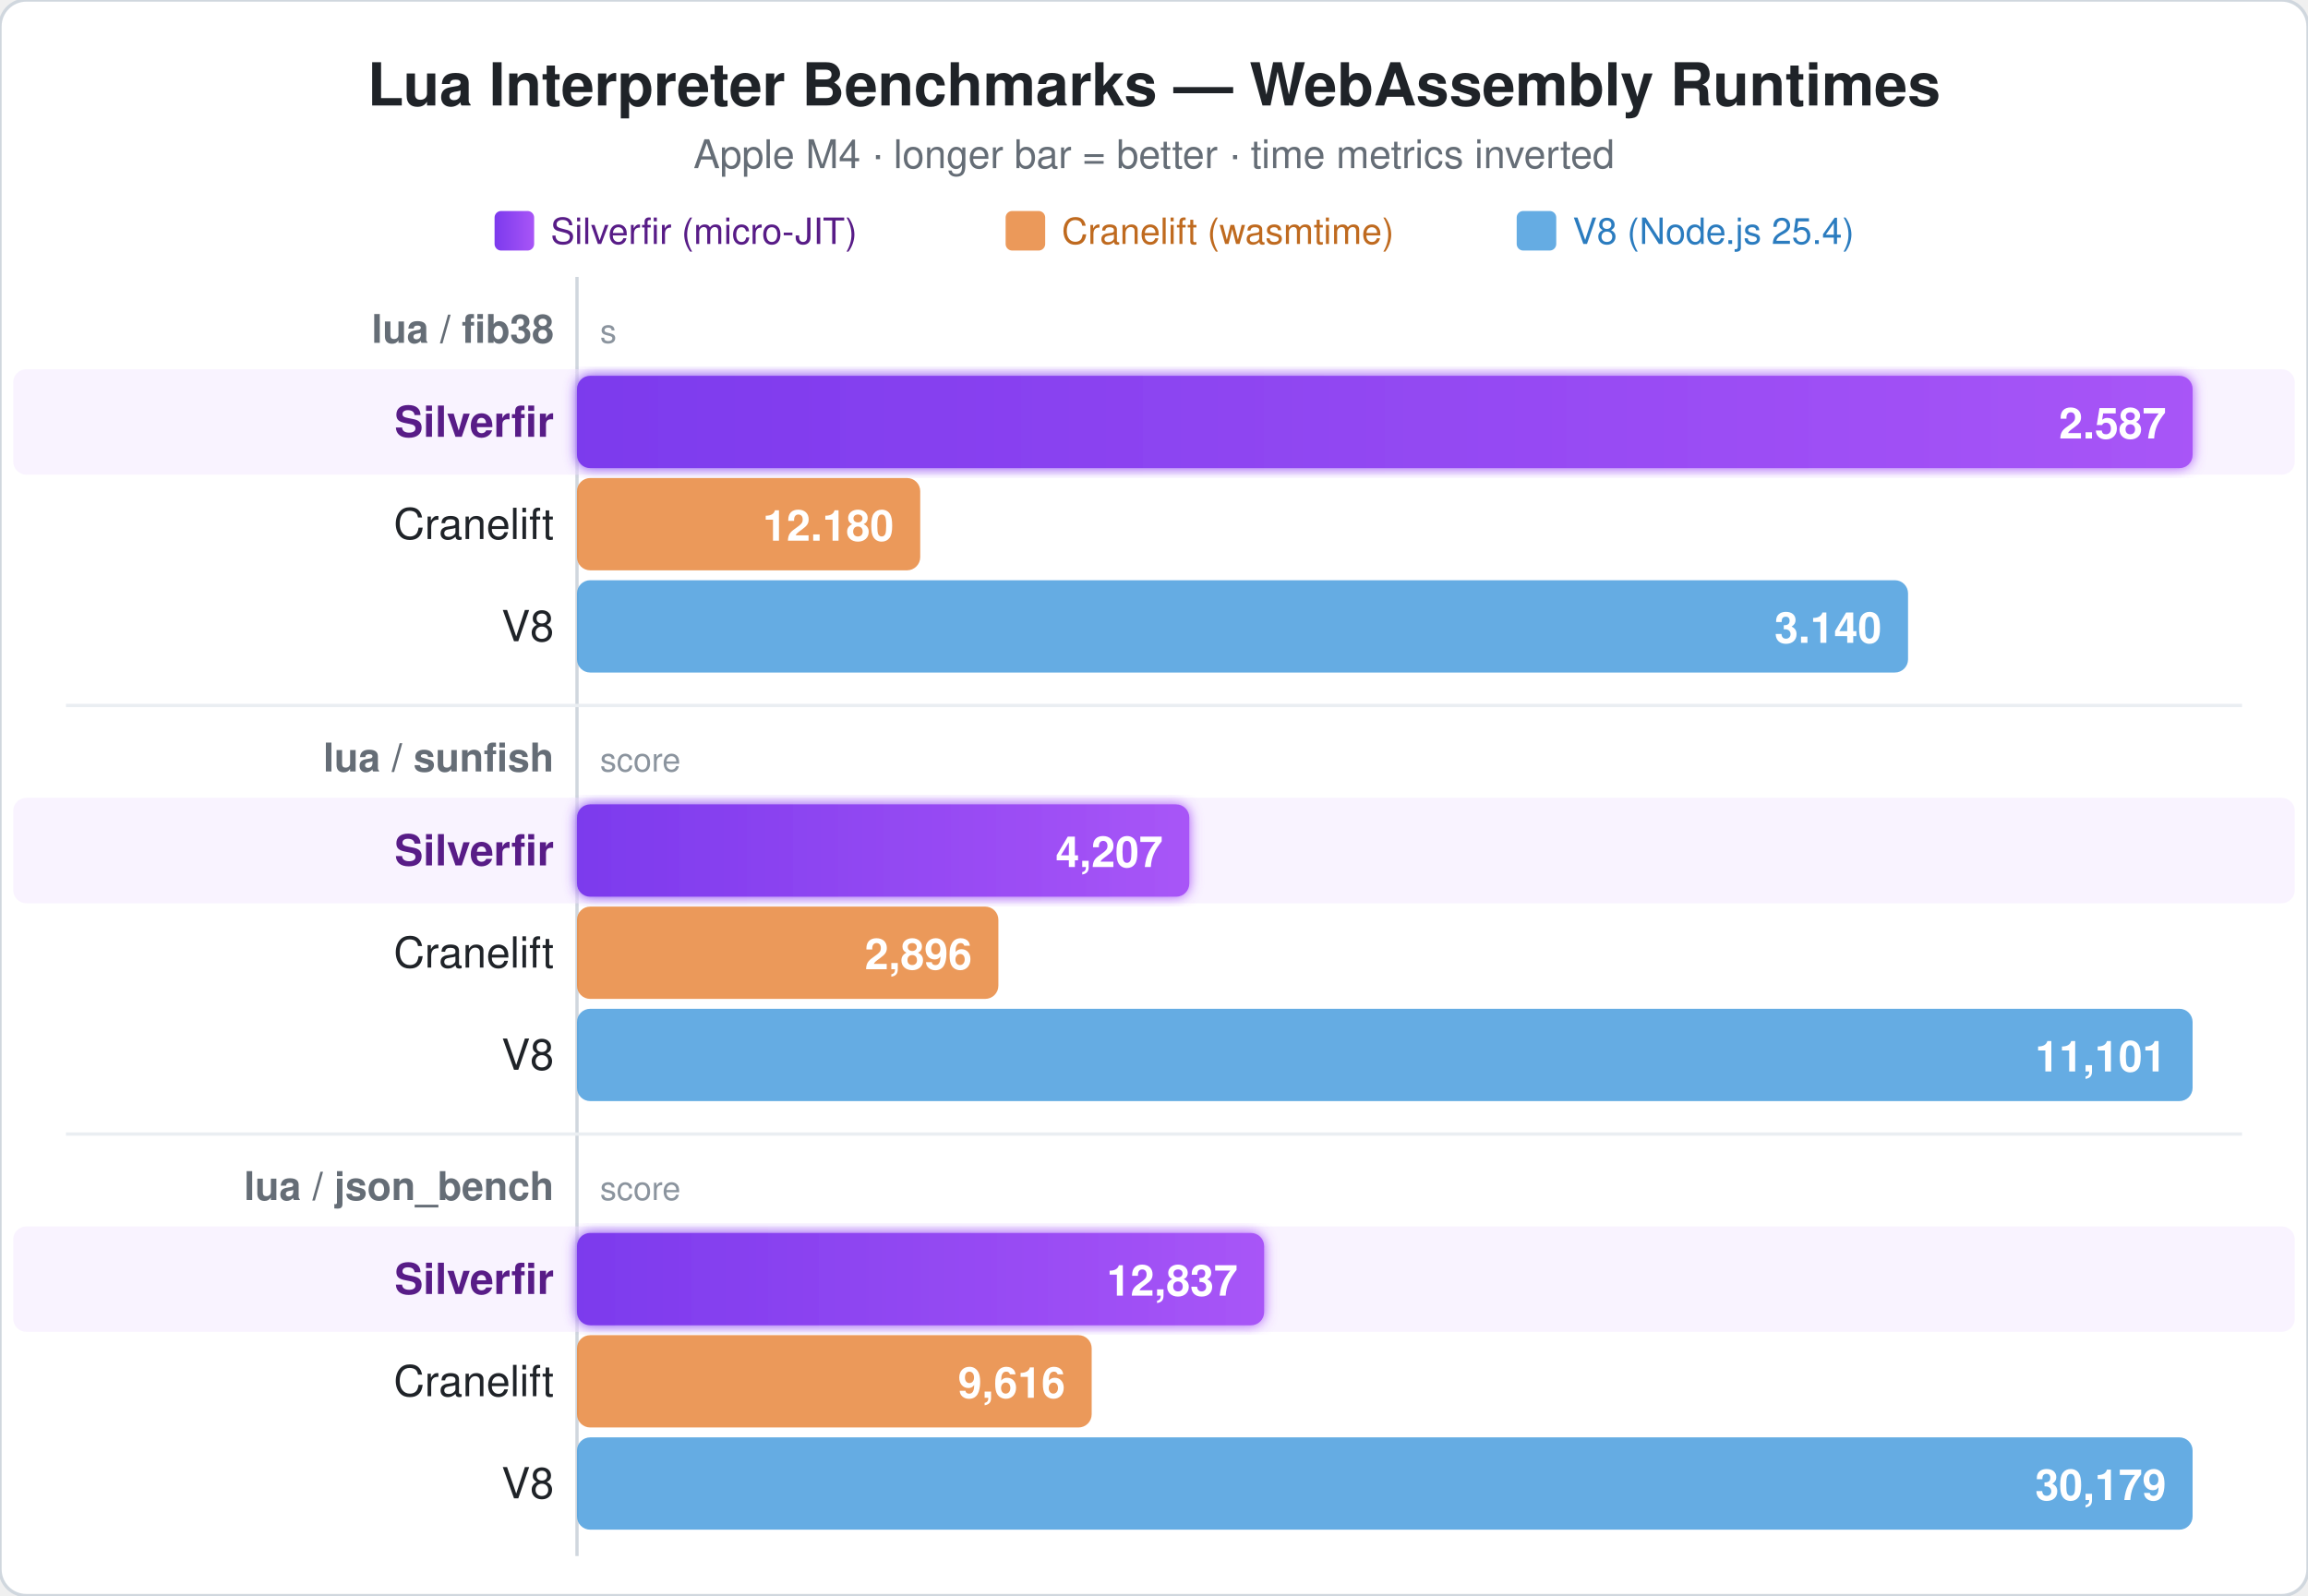
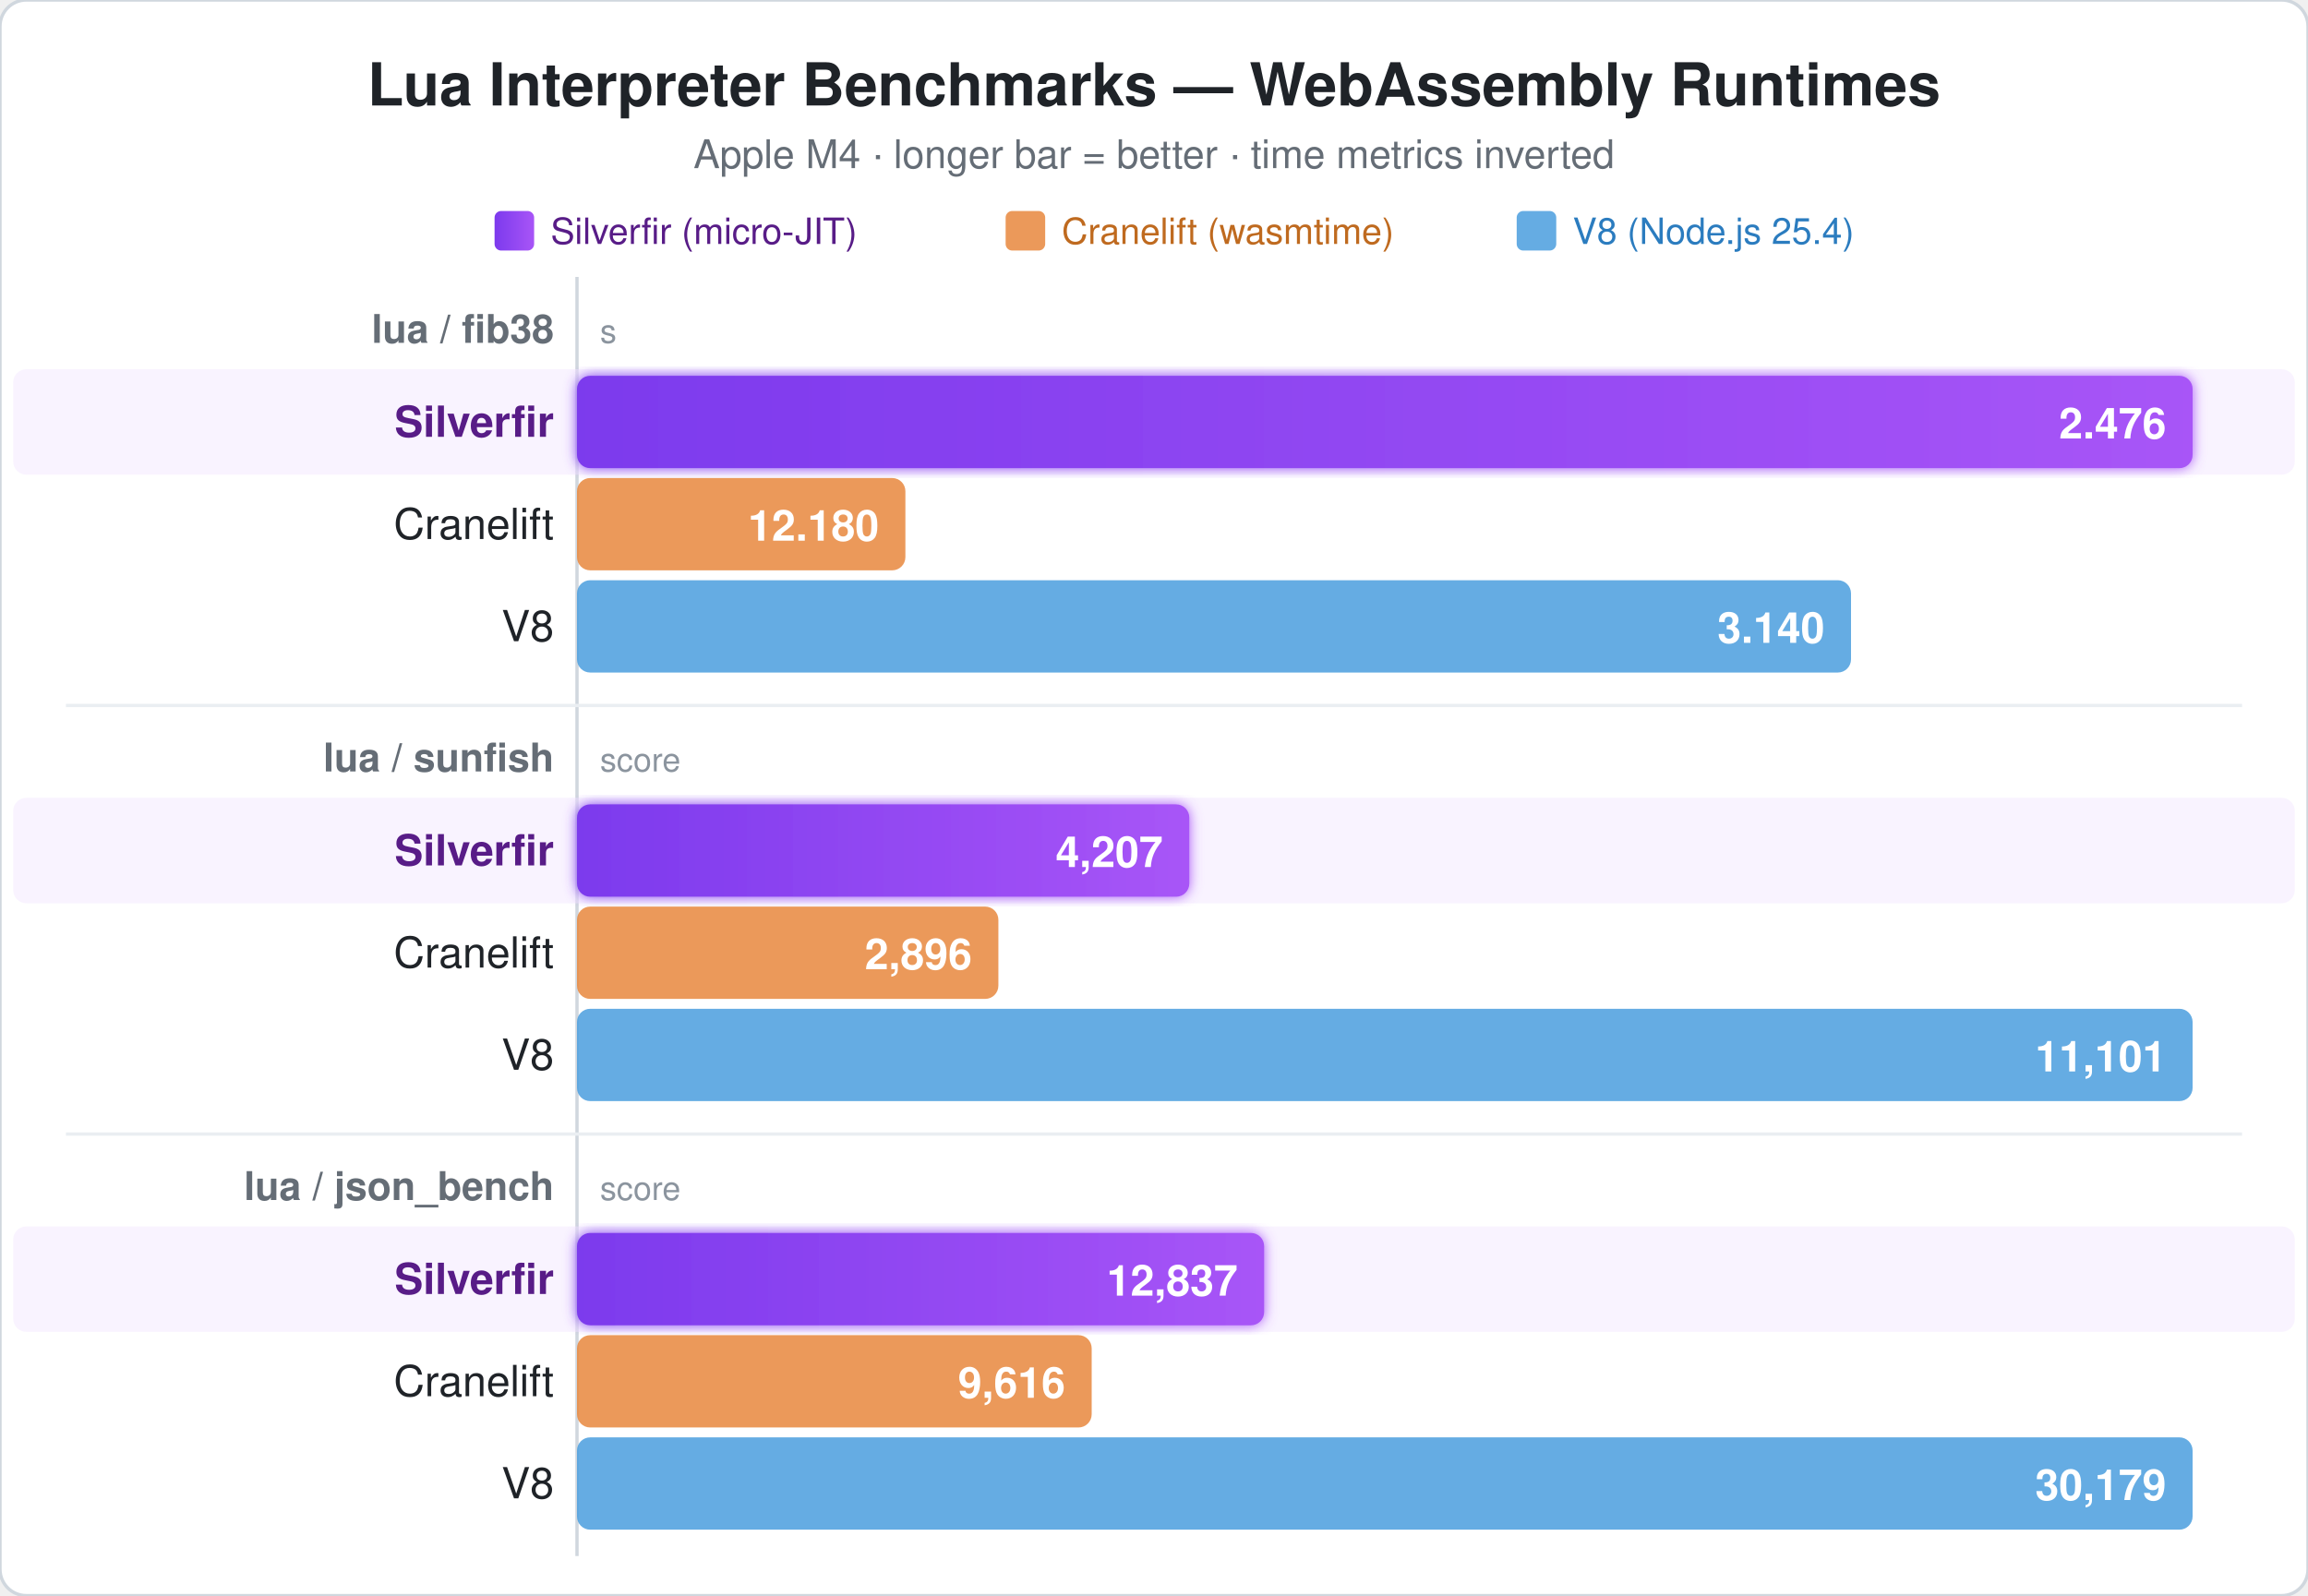
<svg xmlns="http://www.w3.org/2000/svg" role="img" viewBox="0 0 700 484" width="700" height="484">
  <defs>
    <linearGradient id="hlGrad" x1="0" y1="0" x2="1" y2="0">
      <stop offset="0%" stop-color="#7c3aed" />
      <stop offset="100%" stop-color="#a855f7" />
    </linearGradient>
    <filter id="glow">
      <feGaussianBlur stdDeviation="2" result="blur" />
      <feMerge>
        <feMergeNode in="blur" />
        <feMergeNode in="SourceGraphic" />
      </feMerge>
    </filter>
  </defs>
  <rect width="700" height="484" rx="8" ry="8" fill="#ffffff" stroke="#d0d7de" stroke-width="1" />
  <text x="350.0" y="32" text-anchor="middle" fill="#1f2328" font-family="Segoe UI,Helvetica,Arial,sans-serif" font-size="18" font-weight="600">Lua Interpreter Benchmarks — WebAssembly Runtimes</text>
  <text x="350.0" y="51" text-anchor="middle" fill="#656d76" font-family="Segoe UI,Helvetica,Arial,sans-serif" font-size="12">Apple M4  ·  longer bar = better  ·  time metrics inverted</text>
  <rect x="150.0" y="64" width="12" height="12" rx="2" fill="url(#hlGrad)" />
  <text x="167.0" y="74" fill="#581c87" font-family="Segoe UI,Helvetica,Arial,sans-serif" font-size="11">Silverfir (micro-JIT)</text>
  <rect x="305.0" y="64" width="12" height="12" rx="2" fill="#e8873d" opacity="0.85" />
  <text x="322.0" y="74" fill="#bf6a1f" font-family="Segoe UI,Helvetica,Arial,sans-serif" font-size="11">Cranelift (wasmtime)</text>
  <rect x="460.0" y="64" width="12" height="12" rx="2" fill="#4a9ede" opacity="0.85" />
  <text x="477.0" y="74" fill="#2b7cbf" font-family="Segoe UI,Helvetica,Arial,sans-serif" font-size="11">V8 (Node.js 25.4)</text>
  <line x1="175" y1="84" x2="175" y2="472" stroke="#d0d7de" stroke-width="1" />
  <text x="168" y="104.0" text-anchor="end" fill="#656d76" font-family="Segoe UI,Helvetica,Arial,sans-serif" font-size="12" font-weight="600">lua / fib38</text>
  <text x="182" y="104.0" fill="#8b949e" font-family="Segoe UI,Helvetica,Arial,sans-serif" font-size="10">s</text>
  <rect x="4" y="112" width="692" height="32" rx="4" fill="#f3e8ff" opacity="0.5" />
  <text x="168" y="132.5" text-anchor="end" fill="#581c87" font-family="Segoe UI,Helvetica,Arial,sans-serif" font-size="13" font-weight="700">Silverfir</text>
  <rect x="175" y="114" width="490.0" height="28" rx="4" fill="url(#hlGrad)" filter="url(#glow)">
    <animate attributeName="width" from="0" to="490.0" dur="0.35s" fill="freeze" />
  </rect>
-   <text x="657.0" y="133.0" text-anchor="end" fill="#ffffff" font-family="Segoe UI,Helvetica,Arial,sans-serif" font-size="13" font-weight="700">2.587</text>
+   <text x="657.0" y="133.0" text-anchor="end" fill="#ffffff" font-family="Segoe UI,Helvetica,Arial,sans-serif" font-size="13" font-weight="700">2.476</text>
  <text x="168" y="163.5" text-anchor="end" fill="#1f2328" font-family="Segoe UI,Helvetica,Arial,sans-serif" font-size="13" font-weight="400">Cranelift</text>
-   <rect x="175" y="145" width="104.1" height="28" rx="4" fill="#e8873d" opacity="0.85">
-     <animate attributeName="width" from="0" to="104.1" dur="0.39s" fill="freeze" />
+   <rect x="175" y="145" width="99.6" height="28" rx="4" fill="#e8873d" opacity="0.85">
+     <animate attributeName="width" from="0" to="99.6" dur="0.39s" fill="freeze" />
  </rect>
-   <text x="271.1" y="164.0" text-anchor="end" fill="#ffffff" font-family="Segoe UI,Helvetica,Arial,sans-serif" font-size="13" font-weight="700">12.180</text>
+   <text x="266.6" y="164.0" text-anchor="end" fill="#ffffff" font-family="Segoe UI,Helvetica,Arial,sans-serif" font-size="13" font-weight="700">12.180</text>
  <text x="168" y="194.5" text-anchor="end" fill="#1f2328" font-family="Segoe UI,Helvetica,Arial,sans-serif" font-size="13" font-weight="400">V8</text>
-   <rect x="175" y="176" width="403.7" height="28" rx="4" fill="#4a9ede" opacity="0.85">
-     <animate attributeName="width" from="0" to="403.7" dur="0.43s" fill="freeze" />
+   <rect x="175" y="176" width="386.4" height="28" rx="4" fill="#4a9ede" opacity="0.85">
+     <animate attributeName="width" from="0" to="386.4" dur="0.43s" fill="freeze" />
  </rect>
-   <text x="570.7" y="195.0" text-anchor="end" fill="#ffffff" font-family="Segoe UI,Helvetica,Arial,sans-serif" font-size="13" font-weight="700">3.140</text>
+   <text x="553.4" y="195.0" text-anchor="end" fill="#ffffff" font-family="Segoe UI,Helvetica,Arial,sans-serif" font-size="13" font-weight="700">3.140</text>
  <line x1="20" y1="214" x2="680" y2="214" stroke="#eaeef2" stroke-width="1" />
  <text x="168" y="234.0" text-anchor="end" fill="#656d76" font-family="Segoe UI,Helvetica,Arial,sans-serif" font-size="12" font-weight="600">lua / sunfish</text>
  <text x="182" y="234.0" fill="#8b949e" font-family="Segoe UI,Helvetica,Arial,sans-serif" font-size="10">score</text>
  <rect x="4" y="242" width="692" height="32" rx="4" fill="#f3e8ff" opacity="0.5" />
  <text x="168" y="262.5" text-anchor="end" fill="#581c87" font-family="Segoe UI,Helvetica,Arial,sans-serif" font-size="13" font-weight="700">Silverfir</text>
  <rect x="175" y="244" width="185.7" height="28" rx="4" fill="url(#hlGrad)" filter="url(#glow)">
    <animate attributeName="width" from="0" to="185.7" dur="0.39s" fill="freeze" />
  </rect>
  <text x="352.7" y="263.0" text-anchor="end" fill="#ffffff" font-family="Segoe UI,Helvetica,Arial,sans-serif" font-size="13" font-weight="700">4,207</text>
  <text x="168" y="293.5" text-anchor="end" fill="#1f2328" font-family="Segoe UI,Helvetica,Arial,sans-serif" font-size="13" font-weight="400">Cranelift</text>
  <rect x="175" y="275" width="127.8" height="28" rx="4" fill="#e8873d" opacity="0.85">
    <animate attributeName="width" from="0" to="127.8" dur="0.43s" fill="freeze" />
  </rect>
  <text x="294.8" y="294.0" text-anchor="end" fill="#ffffff" font-family="Segoe UI,Helvetica,Arial,sans-serif" font-size="13" font-weight="700">2,896</text>
  <text x="168" y="324.5" text-anchor="end" fill="#1f2328" font-family="Segoe UI,Helvetica,Arial,sans-serif" font-size="13" font-weight="400">V8</text>
  <rect x="175" y="306" width="490.0" height="28" rx="4" fill="#4a9ede" opacity="0.85">
    <animate attributeName="width" from="0" to="490.0" dur="0.47s" fill="freeze" />
  </rect>
  <text x="657.0" y="325.0" text-anchor="end" fill="#ffffff" font-family="Segoe UI,Helvetica,Arial,sans-serif" font-size="13" font-weight="700">11,101</text>
  <line x1="20" y1="344" x2="680" y2="344" stroke="#eaeef2" stroke-width="1" />
  <text x="168" y="364.0" text-anchor="end" fill="#656d76" font-family="Segoe UI,Helvetica,Arial,sans-serif" font-size="12" font-weight="600">lua / json_bench</text>
  <text x="182" y="364.0" fill="#8b949e" font-family="Segoe UI,Helvetica,Arial,sans-serif" font-size="10">score</text>
  <rect x="4" y="372" width="692" height="32" rx="4" fill="#f3e8ff" opacity="0.5" />
  <text x="168" y="392.5" text-anchor="end" fill="#581c87" font-family="Segoe UI,Helvetica,Arial,sans-serif" font-size="13" font-weight="700">Silverfir</text>
  <rect x="175" y="374" width="208.4" height="28" rx="4" fill="url(#hlGrad)" filter="url(#glow)">
    <animate attributeName="width" from="0" to="208.4" dur="0.43s" fill="freeze" />
  </rect>
  <text x="375.4" y="393.0" text-anchor="end" fill="#ffffff" font-family="Segoe UI,Helvetica,Arial,sans-serif" font-size="13" font-weight="700">12,837</text>
  <text x="168" y="423.5" text-anchor="end" fill="#1f2328" font-family="Segoe UI,Helvetica,Arial,sans-serif" font-size="13" font-weight="400">Cranelift</text>
  <rect x="175" y="405" width="156.1" height="28" rx="4" fill="#e8873d" opacity="0.85">
    <animate attributeName="width" from="0" to="156.1" dur="0.47s" fill="freeze" />
  </rect>
  <text x="323.1" y="424.0" text-anchor="end" fill="#ffffff" font-family="Segoe UI,Helvetica,Arial,sans-serif" font-size="13" font-weight="700">9,616</text>
  <text x="168" y="454.5" text-anchor="end" fill="#1f2328" font-family="Segoe UI,Helvetica,Arial,sans-serif" font-size="13" font-weight="400">V8</text>
  <rect x="175" y="436" width="490.0" height="28" rx="4" fill="#4a9ede" opacity="0.85">
    <animate attributeName="width" from="0" to="490.0" dur="0.51s" fill="freeze" />
  </rect>
  <text x="657.0" y="455.0" text-anchor="end" fill="#ffffff" font-family="Segoe UI,Helvetica,Arial,sans-serif" font-size="13" font-weight="700">30,179</text>
</svg>
